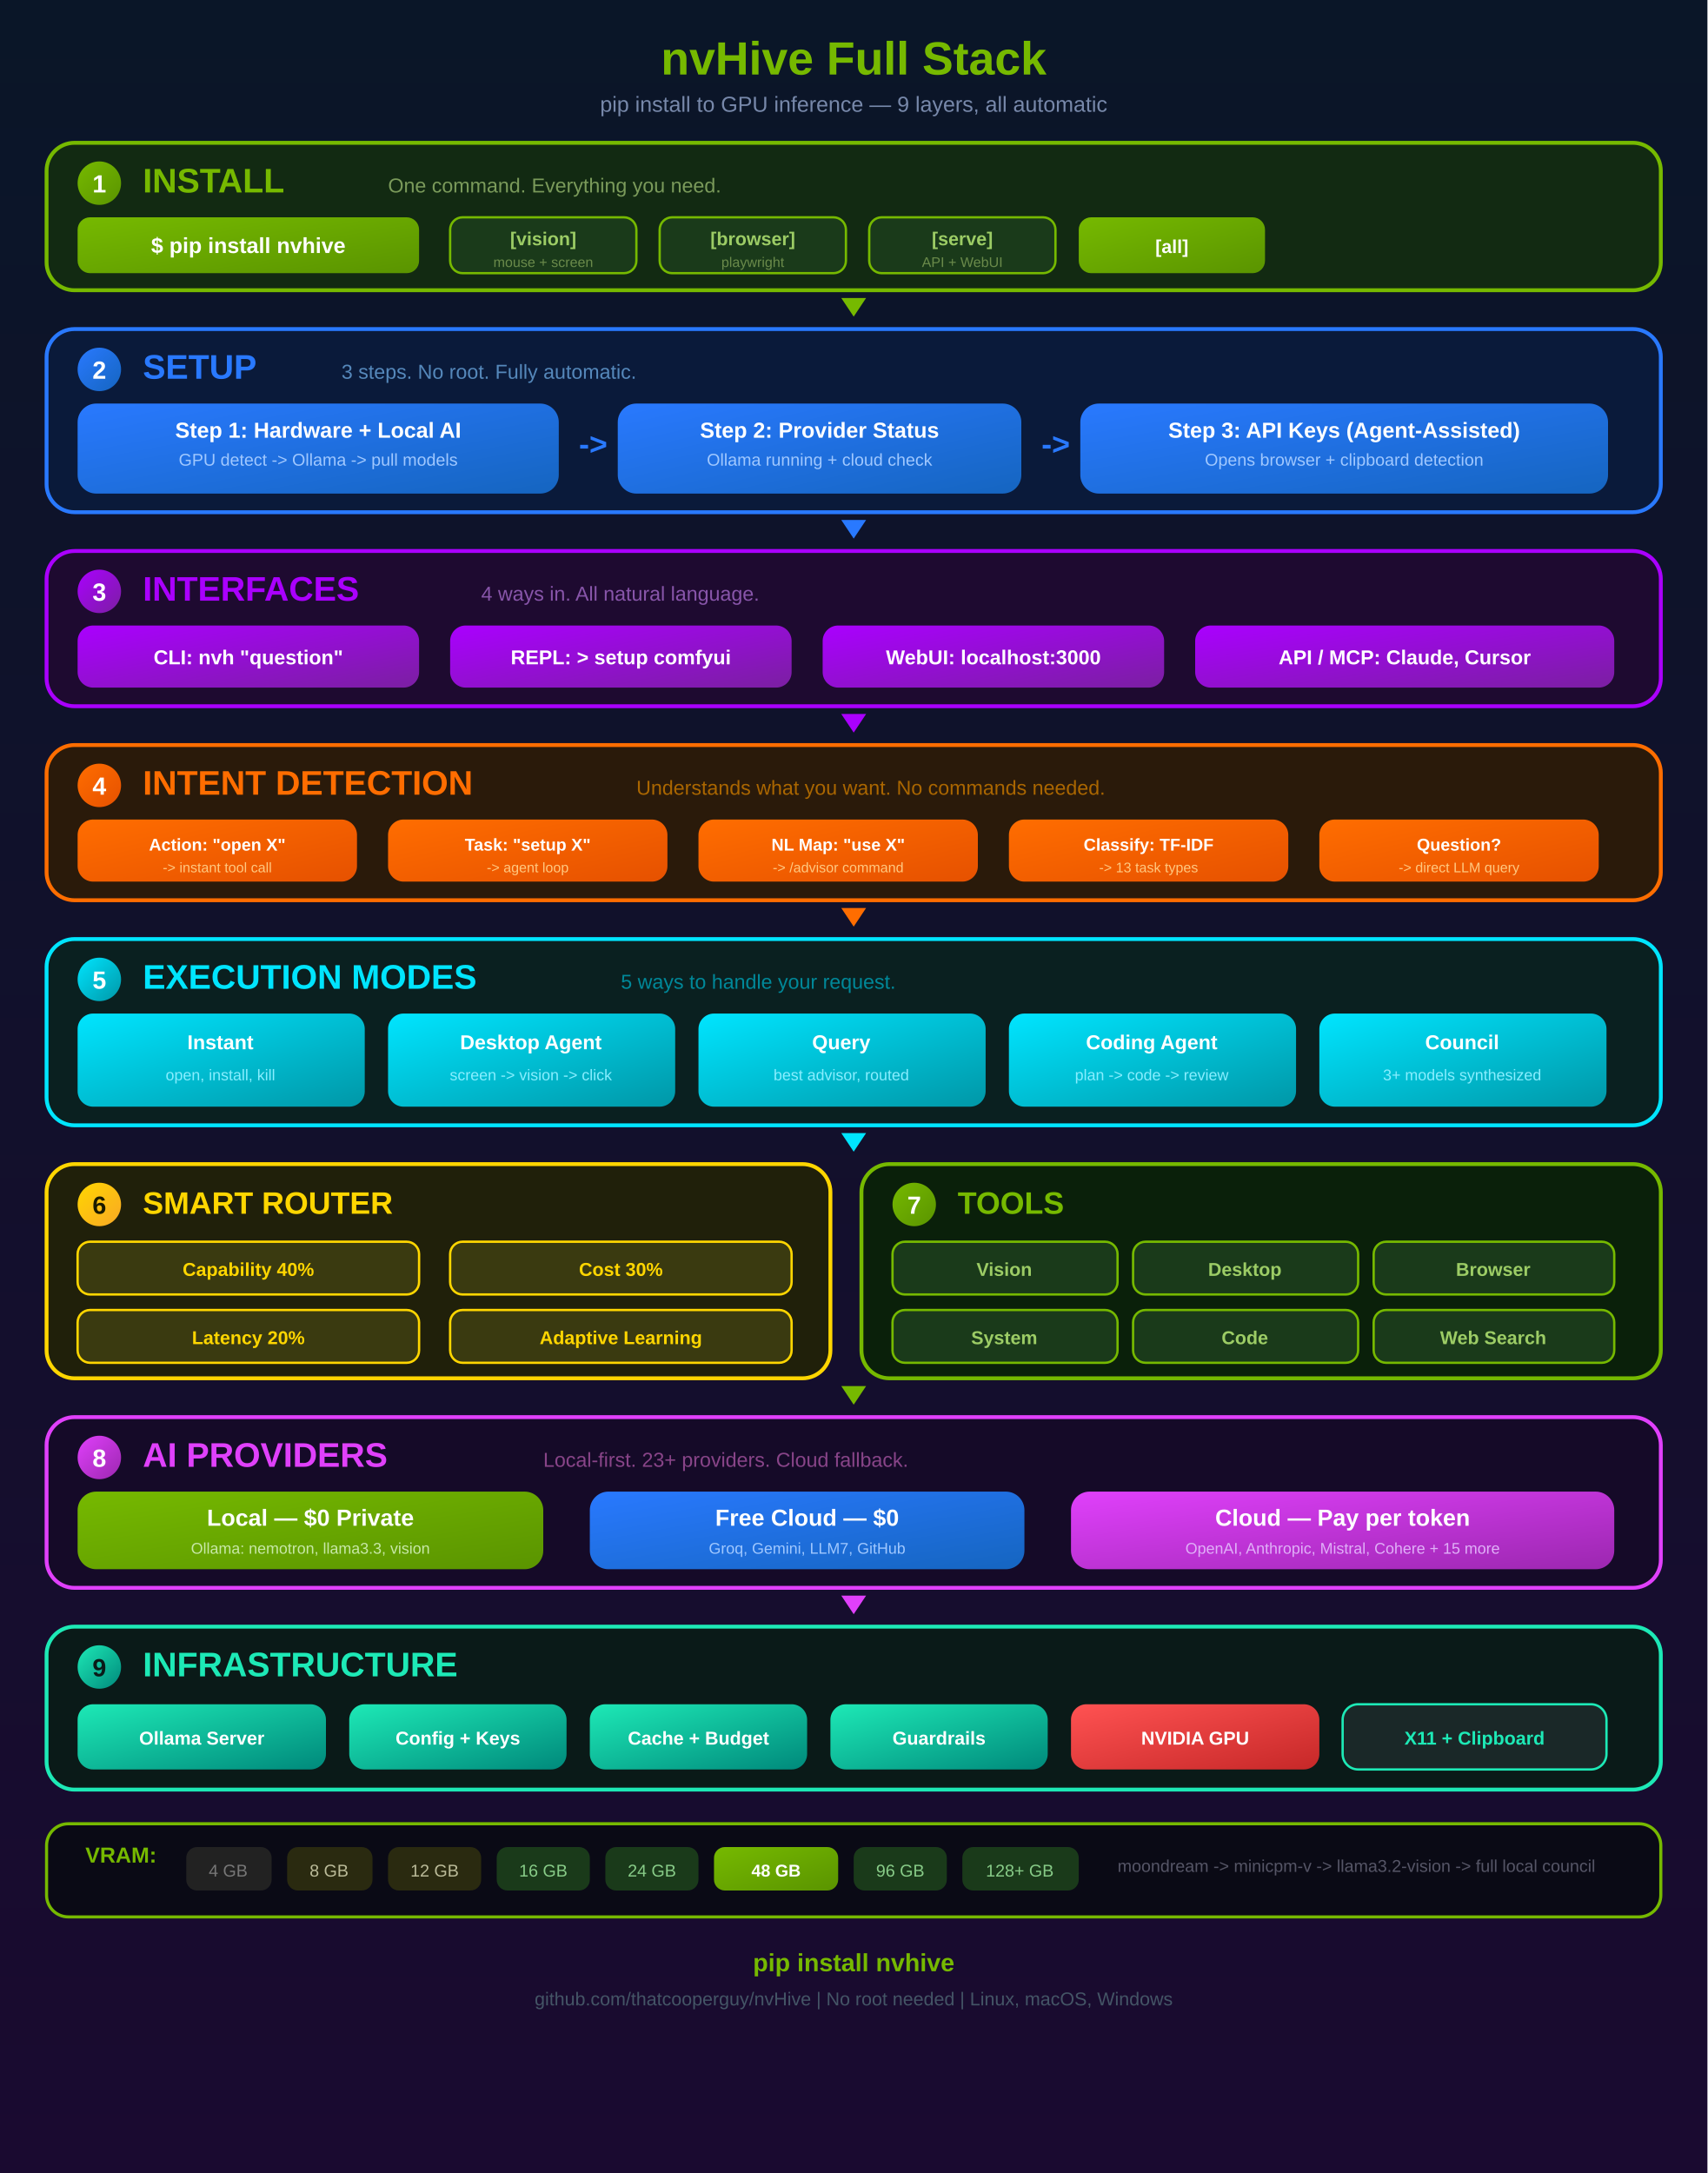
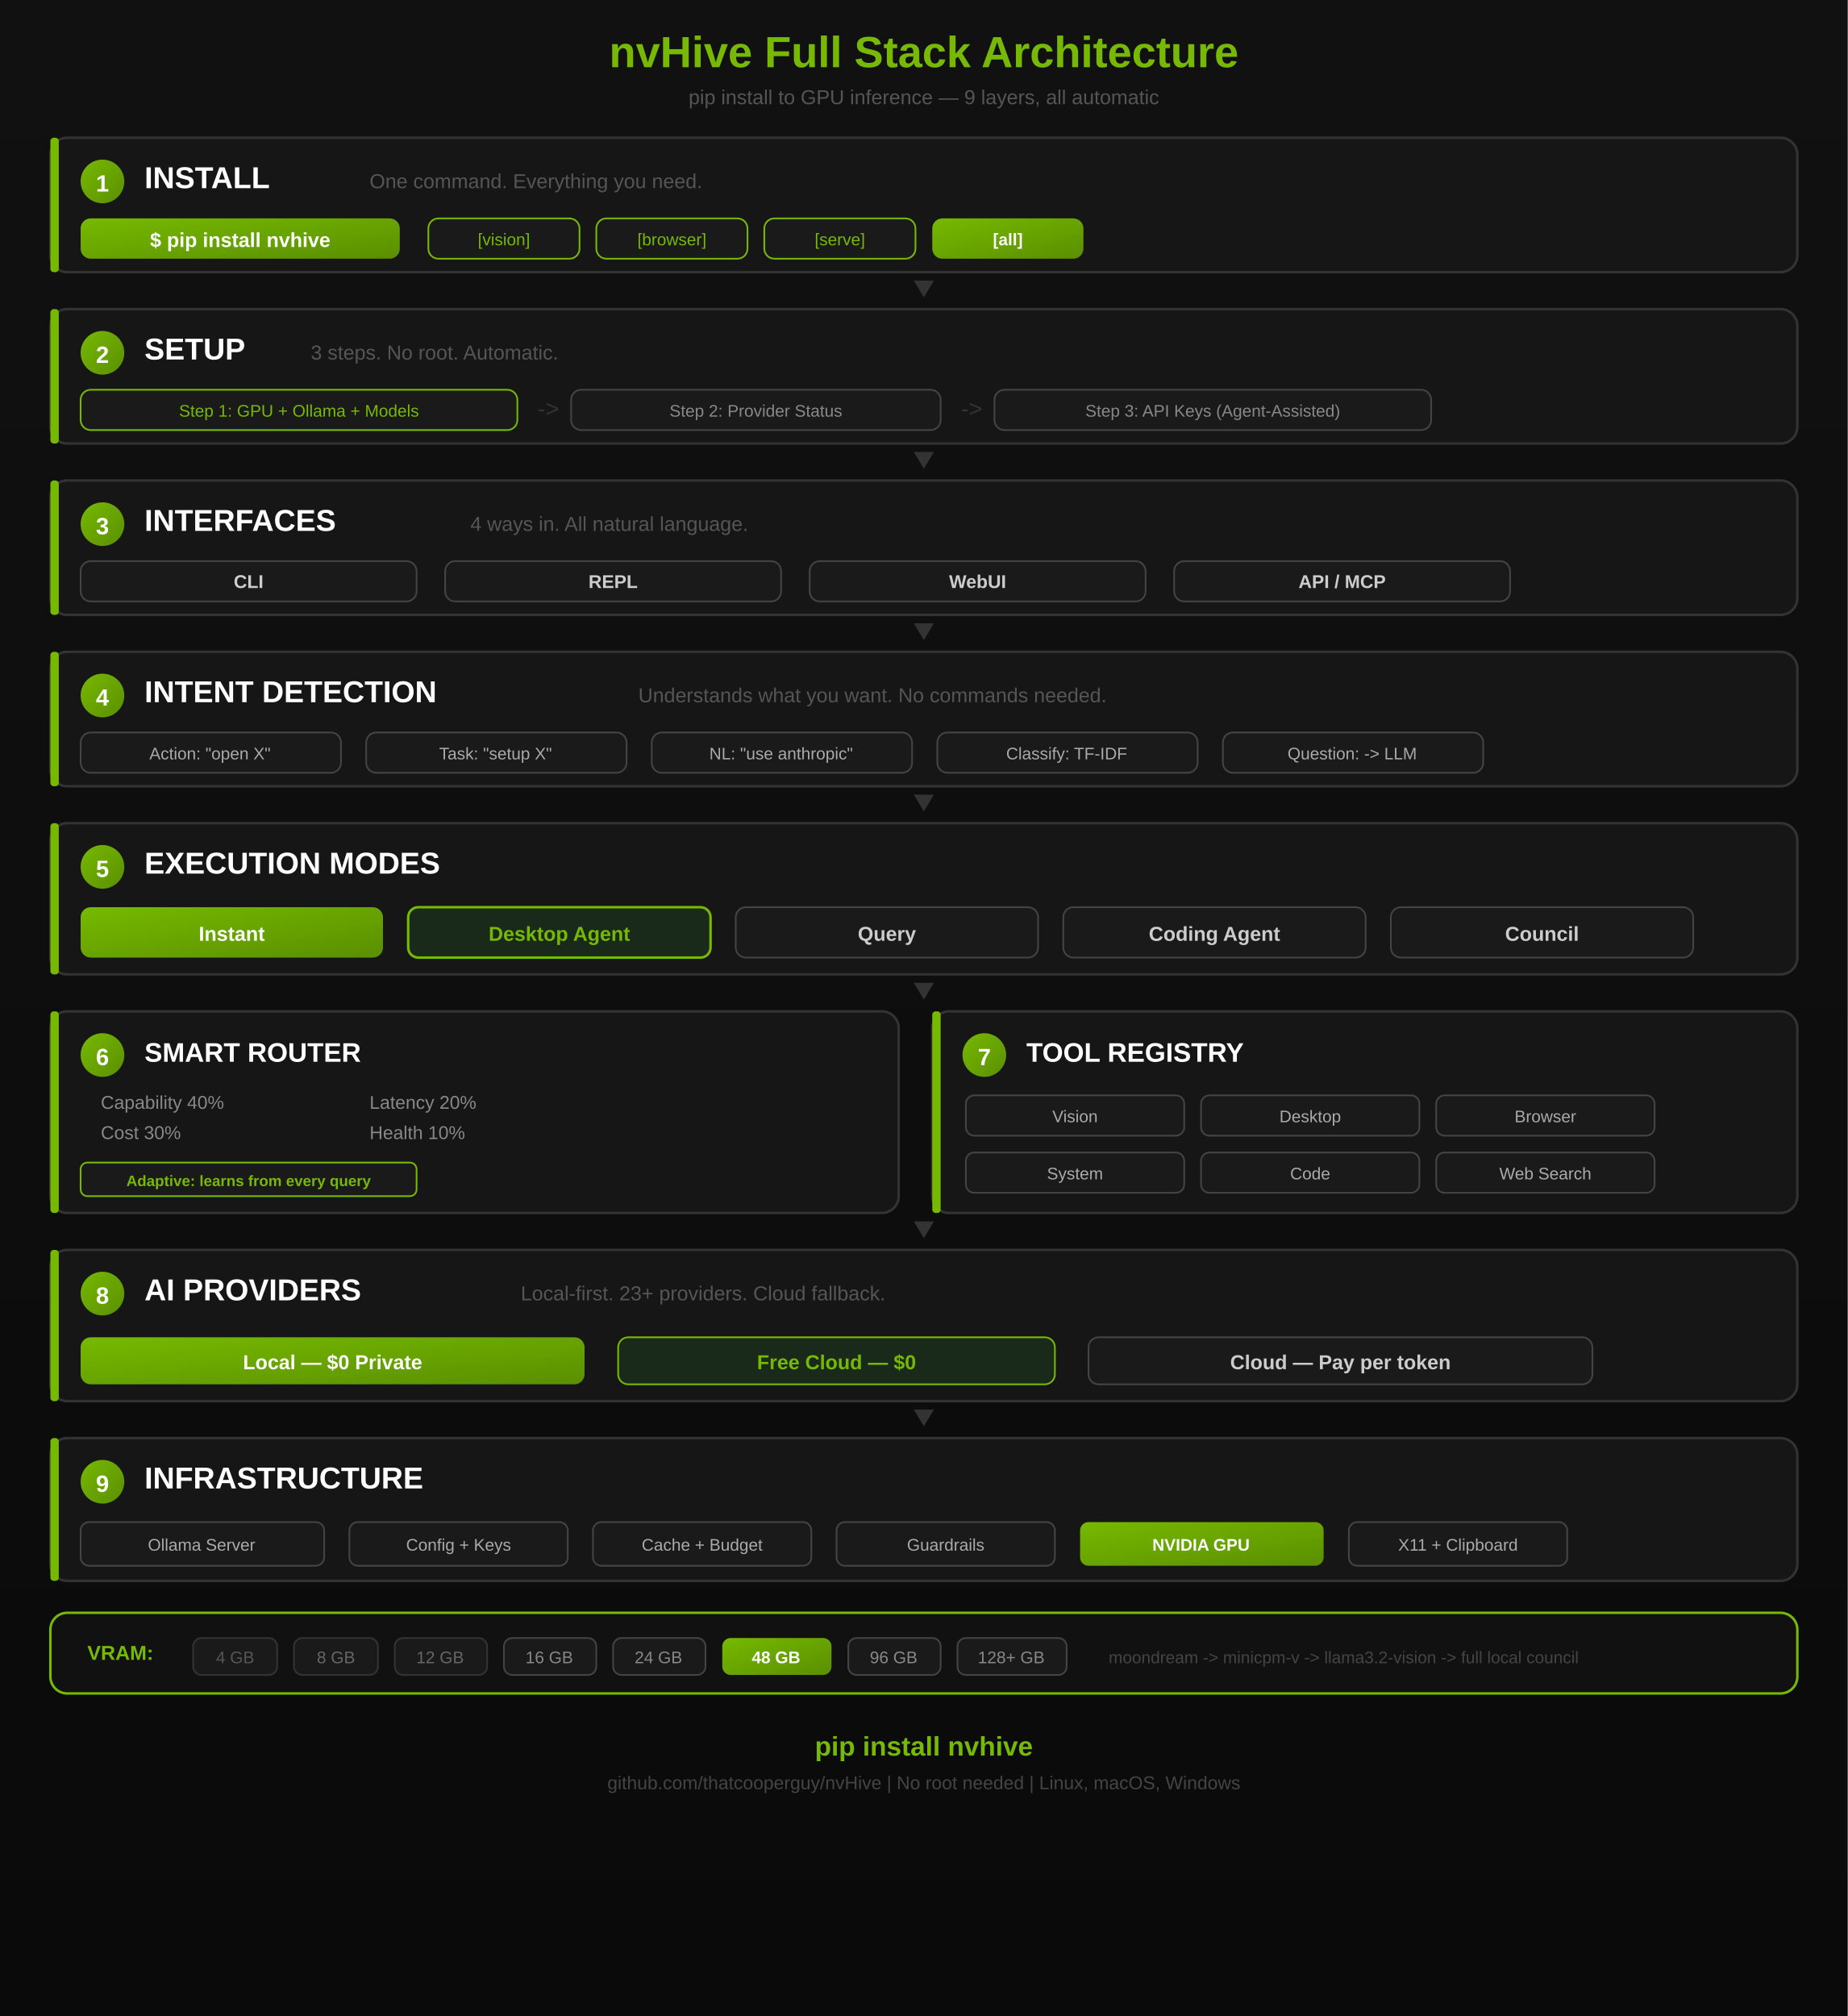
- <svg xmlns="http://www.w3.org/2000/svg" viewBox="0 0 1100 1400" font-family="'Segoe UI','Helvetica Neue',Arial,sans-serif">
+ <svg xmlns="http://www.w3.org/2000/svg" viewBox="0 0 1100 1200" font-family="'Segoe UI','Helvetica Neue',Arial,sans-serif">
  <defs>
    <linearGradient id="bg" x1="0%" y1="0%" x2="0%" y2="100%">
-       <stop offset="0%" style="stop-color:#0a1628" />
-       <stop offset="100%" style="stop-color:#1a0a30" />
+       <stop offset="0%" style="stop-color:#111111" />
+       <stop offset="100%" style="stop-color:#0a0a0a" />
    </linearGradient>
-     <linearGradient id="g1" x1="0%" y1="0%" x2="100%" y2="100%">
+     <linearGradient id="nv" x1="0%" y1="0%" x2="100%" y2="100%">
      <stop offset="0%" style="stop-color:#76B900" />
-       <stop offset="100%" style="stop-color:#5a9400" />
-     </linearGradient>
-     <linearGradient id="g2" x1="0%" y1="0%" x2="100%" y2="100%">
-       <stop offset="0%" style="stop-color:#2979FF" />
-       <stop offset="100%" style="stop-color:#1565C0" />
-     </linearGradient>
-     <linearGradient id="g3" x1="0%" y1="0%" x2="100%" y2="100%">
-       <stop offset="0%" style="stop-color:#AA00FF" />
-       <stop offset="100%" style="stop-color:#7B1FA2" />
-     </linearGradient>
-     <linearGradient id="g4" x1="0%" y1="0%" x2="100%" y2="100%">
-       <stop offset="0%" style="stop-color:#FF6D00" />
-       <stop offset="100%" style="stop-color:#E65100" />
-     </linearGradient>
-     <linearGradient id="g5" x1="0%" y1="0%" x2="100%" y2="100%">
-       <stop offset="0%" style="stop-color:#00E5FF" />
-       <stop offset="100%" style="stop-color:#0097A7" />
-     </linearGradient>
-     <linearGradient id="g6" x1="0%" y1="0%" x2="100%" y2="100%">
-       <stop offset="0%" style="stop-color:#FFD600" />
-       <stop offset="100%" style="stop-color:#F9A825" />
-     </linearGradient>
-     <linearGradient id="g7" x1="0%" y1="0%" x2="100%" y2="100%">
-       <stop offset="0%" style="stop-color:#E040FB" />
-       <stop offset="100%" style="stop-color:#9C27B0" />
-     </linearGradient>
-     <linearGradient id="g8" x1="0%" y1="0%" x2="100%" y2="100%">
-       <stop offset="0%" style="stop-color:#1DE9B6" />
-       <stop offset="100%" style="stop-color:#00897B" />
-     </linearGradient>
-     <linearGradient id="g9" x1="0%" y1="0%" x2="100%" y2="100%">
-       <stop offset="0%" style="stop-color:#FF5252" />
-       <stop offset="100%" style="stop-color:#C62828" />
+       <stop offset="100%" style="stop-color:#5a8f00" />
    </linearGradient>
  </defs>
-   <rect width="1100" height="1400" fill="url(#bg)" />
-   <text x="550" y="48" text-anchor="middle" fill="#76B900" font-size="30" font-weight="bold">nvHive Full Stack</text>
-   <text x="550" y="72" text-anchor="middle" fill="#7788aa" font-size="14">pip install to GPU inference — 9 layers, all automatic</text>
-   <rect x="30" y="92" width="1040" height="95" rx="18" fill="#122a12" stroke="#76B900" stroke-width="2.5" />
-   <rect x="50" y="104" width="28" height="28" rx="14" fill="url(#g1)" />
-   <text x="64" y="124" text-anchor="middle" fill="white" font-size="16" font-weight="bold">1</text>
-   <text x="92" y="124" fill="#76B900" font-size="22" font-weight="bold">INSTALL</text>
-   <text x="250" y="124" fill="#7a9a5a" font-size="13">One command. Everything you need.</text>
-   <rect x="50" y="140" width="220" height="36" rx="8" fill="url(#g1)" />
-   <text x="160" y="163" text-anchor="middle" fill="white" font-size="14" font-weight="bold">$ pip install nvhive</text>
-   <rect x="290" y="140" width="120" height="36" rx="8" fill="#1a3a1a" stroke="#76B900" stroke-width="1.5" />
-   <text x="350" y="158" text-anchor="middle" fill="#9ccc65" font-size="12" font-weight="bold">[vision]</text>
-   <text x="350" y="172" text-anchor="middle" fill="#6a8a4a" font-size="9">mouse + screen</text>
-   <rect x="425" y="140" width="120" height="36" rx="8" fill="#1a3a1a" stroke="#76B900" stroke-width="1.5" />
-   <text x="485" y="158" text-anchor="middle" fill="#9ccc65" font-size="12" font-weight="bold">[browser]</text>
-   <text x="485" y="172" text-anchor="middle" fill="#6a8a4a" font-size="9">playwright</text>
-   <rect x="560" y="140" width="120" height="36" rx="8" fill="#1a3a1a" stroke="#76B900" stroke-width="1.5" />
-   <text x="620" y="158" text-anchor="middle" fill="#9ccc65" font-size="12" font-weight="bold">[serve]</text>
-   <text x="620" y="172" text-anchor="middle" fill="#6a8a4a" font-size="9">API + WebUI</text>
-   <rect x="695" y="140" width="120" height="36" rx="8" fill="url(#g1)" />
-   <text x="755" y="163" text-anchor="middle" fill="white" font-size="12" font-weight="bold">[all]</text>
-   <polygon points="550,192 542,192 550,204 558,192" fill="#76B900" />
-   <rect x="30" y="212" width="1040" height="118" rx="18" fill="#0a1a3a" stroke="#2979FF" stroke-width="2.5" />
-   <rect x="50" y="224" width="28" height="28" rx="14" fill="url(#g2)" />
-   <text x="64" y="244" text-anchor="middle" fill="white" font-size="16" font-weight="bold">2</text>
-   <text x="92" y="244" fill="#2979FF" font-size="22" font-weight="bold">SETUP</text>
-   <text x="220" y="244" fill="#5588bb" font-size="13">3 steps. No root. Fully automatic.</text>
-   <rect x="50" y="260" width="310" height="58" rx="12" fill="url(#g2)" />
-   <text x="205" y="282" text-anchor="middle" fill="white" font-size="14" font-weight="bold">Step 1: Hardware + Local AI</text>
-   <text x="205" y="300" text-anchor="middle" fill="#a0c8ff" font-size="11">GPU detect -&gt; Ollama -&gt; pull models</text>
-   <text x="373" y="293" fill="#2979FF" font-size="20" font-weight="bold">-&gt;</text>
-   <rect x="398" y="260" width="260" height="58" rx="12" fill="url(#g2)" />
-   <text x="528" y="282" text-anchor="middle" fill="white" font-size="14" font-weight="bold">Step 2: Provider Status</text>
-   <text x="528" y="300" text-anchor="middle" fill="#a0c8ff" font-size="11">Ollama running + cloud check</text>
-   <text x="671" y="293" fill="#2979FF" font-size="20" font-weight="bold">-&gt;</text>
-   <rect x="696" y="260" width="340" height="58" rx="12" fill="url(#g2)" />
-   <text x="866" y="282" text-anchor="middle" fill="white" font-size="14" font-weight="bold">Step 3: API Keys (Agent-Assisted)</text>
-   <text x="866" y="300" text-anchor="middle" fill="#a0c8ff" font-size="11">Opens browser + clipboard detection</text>
-   <polygon points="550,335 542,335 550,347 558,335" fill="#2979FF" />
-   <rect x="30" y="355" width="1040" height="100" rx="18" fill="#1e0a30" stroke="#AA00FF" stroke-width="2.5" />
-   <rect x="50" y="367" width="28" height="28" rx="14" fill="url(#g3)" />
-   <text x="64" y="387" text-anchor="middle" fill="white" font-size="16" font-weight="bold">3</text>
-   <text x="92" y="387" fill="#AA00FF" font-size="22" font-weight="bold">INTERFACES</text>
-   <text x="310" y="387" fill="#8855aa" font-size="13">4 ways in. All natural language.</text>
-   <rect x="50" y="403" width="220" height="40" rx="10" fill="url(#g3)" />
-   <text x="160" y="428" text-anchor="middle" fill="white" font-size="13" font-weight="bold">CLI:  nvh "question"</text>
-   <rect x="290" y="403" width="220" height="40" rx="10" fill="url(#g3)" />
-   <text x="400" y="428" text-anchor="middle" fill="white" font-size="13" font-weight="bold">REPL:  &gt; setup comfyui</text>
-   <rect x="530" y="403" width="220" height="40" rx="10" fill="url(#g3)" />
-   <text x="640" y="428" text-anchor="middle" fill="white" font-size="13" font-weight="bold">WebUI:  localhost:3000</text>
-   <rect x="770" y="403" width="270" height="40" rx="10" fill="url(#g3)" />
-   <text x="905" y="428" text-anchor="middle" fill="white" font-size="13" font-weight="bold">API / MCP:  Claude, Cursor</text>
-   <polygon points="550,460 542,460 550,472 558,460" fill="#AA00FF" />
-   <rect x="30" y="480" width="1040" height="100" rx="18" fill="#2a1a0a" stroke="#FF6D00" stroke-width="2.5" />
-   <rect x="50" y="492" width="28" height="28" rx="14" fill="url(#g4)" />
-   <text x="64" y="512" text-anchor="middle" fill="white" font-size="16" font-weight="bold">4</text>
-   <text x="92" y="512" fill="#FF6D00" font-size="22" font-weight="bold">INTENT DETECTION</text>
-   <text x="410" y="512" fill="#aa6600" font-size="13">Understands what you want. No commands needed.</text>
-   <rect x="50" y="528" width="180" height="40" rx="10" fill="url(#g4)" />
-   <text x="140" y="548" text-anchor="middle" fill="white" font-size="11" font-weight="bold">Action: "open X"</text>
-   <text x="140" y="562" text-anchor="middle" fill="#ffc880" font-size="9">-&gt; instant tool call</text>
-   <rect x="250" y="528" width="180" height="40" rx="10" fill="url(#g4)" />
-   <text x="340" y="548" text-anchor="middle" fill="white" font-size="11" font-weight="bold">Task: "setup X"</text>
-   <text x="340" y="562" text-anchor="middle" fill="#ffc880" font-size="9">-&gt; agent loop</text>
-   <rect x="450" y="528" width="180" height="40" rx="10" fill="url(#g4)" />
-   <text x="540" y="548" text-anchor="middle" fill="white" font-size="11" font-weight="bold">NL Map: "use X"</text>
-   <text x="540" y="562" text-anchor="middle" fill="#ffc880" font-size="9">-&gt; /advisor command</text>
-   <rect x="650" y="528" width="180" height="40" rx="10" fill="url(#g4)" />
-   <text x="740" y="548" text-anchor="middle" fill="white" font-size="11" font-weight="bold">Classify: TF-IDF</text>
-   <text x="740" y="562" text-anchor="middle" fill="#ffc880" font-size="9">-&gt; 13 task types</text>
-   <rect x="850" y="528" width="180" height="40" rx="10" fill="url(#g4)" />
-   <text x="940" y="548" text-anchor="middle" fill="white" font-size="11" font-weight="bold">Question?</text>
-   <text x="940" y="562" text-anchor="middle" fill="#ffc880" font-size="9">-&gt; direct LLM query</text>
-   <polygon points="550,585 542,585 550,597 558,585" fill="#FF6D00" />
-   <rect x="30" y="605" width="1040" height="120" rx="18" fill="#0a2020" stroke="#00E5FF" stroke-width="2.5" />
-   <rect x="50" y="617" width="28" height="28" rx="14" fill="url(#g5)" />
-   <text x="64" y="637" text-anchor="middle" fill="white" font-size="16" font-weight="bold">5</text>
-   <text x="92" y="637" fill="#00E5FF" font-size="22" font-weight="bold">EXECUTION MODES</text>
-   <text x="400" y="637" fill="#008899" font-size="13">5 ways to handle your request.</text>
-   <rect x="50" y="653" width="185" height="60" rx="10" fill="url(#g5)" />
-   <text x="142" y="676" text-anchor="middle" fill="white" font-size="13" font-weight="bold">Instant</text>
-   <text x="142" y="696" text-anchor="middle" fill="#88eeff" font-size="10">open, install, kill</text>
-   <rect x="250" y="653" width="185" height="60" rx="10" fill="url(#g5)" />
-   <text x="342" y="676" text-anchor="middle" fill="white" font-size="13" font-weight="bold">Desktop Agent</text>
-   <text x="342" y="696" text-anchor="middle" fill="#88eeff" font-size="10">screen -&gt; vision -&gt; click</text>
-   <rect x="450" y="653" width="185" height="60" rx="10" fill="url(#g5)" />
-   <text x="542" y="676" text-anchor="middle" fill="white" font-size="13" font-weight="bold">Query</text>
-   <text x="542" y="696" text-anchor="middle" fill="#88eeff" font-size="10">best advisor, routed</text>
-   <rect x="650" y="653" width="185" height="60" rx="10" fill="url(#g5)" />
-   <text x="742" y="676" text-anchor="middle" fill="white" font-size="13" font-weight="bold">Coding Agent</text>
-   <text x="742" y="696" text-anchor="middle" fill="#88eeff" font-size="10">plan -&gt; code -&gt; review</text>
-   <rect x="850" y="653" width="185" height="60" rx="10" fill="url(#g5)" />
-   <text x="942" y="676" text-anchor="middle" fill="white" font-size="13" font-weight="bold">Council</text>
-   <text x="942" y="696" text-anchor="middle" fill="#88eeff" font-size="10">3+ models synthesized</text>
-   <polygon points="550,730 542,730 550,742 558,730" fill="#00E5FF" />
-   <rect x="30" y="750" width="505" height="138" rx="18" fill="#20200a" stroke="#FFD600" stroke-width="2.5" />
-   <rect x="50" y="762" width="28" height="28" rx="14" fill="url(#g6)" />
-   <text x="64" y="782" text-anchor="middle" fill="#1a1a00" font-size="16" font-weight="bold">6</text>
-   <text x="92" y="782" fill="#FFD600" font-size="20" font-weight="bold">SMART ROUTER</text>
-   <rect x="50" y="800" width="220" height="34" rx="8" fill="#3a3a10" stroke="#FFD600" stroke-width="1.5" />
-   <text x="160" y="822" text-anchor="middle" fill="#FFD600" font-size="12" font-weight="bold">Capability 40%</text>
-   <rect x="290" y="800" width="220" height="34" rx="8" fill="#3a3a10" stroke="#FFD600" stroke-width="1.5" />
-   <text x="400" y="822" text-anchor="middle" fill="#FFD600" font-size="12" font-weight="bold">Cost 30%</text>
-   <rect x="50" y="844" width="220" height="34" rx="8" fill="#3a3a10" stroke="#FFD600" stroke-width="1.5" />
-   <text x="160" y="866" text-anchor="middle" fill="#FFD600" font-size="12" font-weight="bold">Latency 20%</text>
-   <rect x="290" y="844" width="220" height="34" rx="8" fill="#3a3a10" stroke="#FFD600" stroke-width="1.5" />
-   <text x="400" y="866" text-anchor="middle" fill="#FFD600" font-size="12" font-weight="bold">Adaptive Learning</text>
-   <rect x="555" y="750" width="515" height="138" rx="18" fill="#0a200a" stroke="#76B900" stroke-width="2.5" />
-   <rect x="575" y="762" width="28" height="28" rx="14" fill="url(#g1)" />
-   <text x="589" y="782" text-anchor="middle" fill="white" font-size="16" font-weight="bold">7</text>
-   <text x="617" y="782" fill="#76B900" font-size="20" font-weight="bold">TOOLS</text>
-   <rect x="575" y="800" width="145" height="34" rx="8" fill="#1a3a1a" stroke="#76B900" stroke-width="1.5" />
-   <text x="647" y="822" text-anchor="middle" fill="#9ccc65" font-size="12" font-weight="bold">Vision</text>
-   <rect x="730" y="800" width="145" height="34" rx="8" fill="#1a3a1a" stroke="#76B900" stroke-width="1.5" />
-   <text x="802" y="822" text-anchor="middle" fill="#9ccc65" font-size="12" font-weight="bold">Desktop</text>
-   <rect x="885" y="800" width="155" height="34" rx="8" fill="#1a3a1a" stroke="#76B900" stroke-width="1.5" />
-   <text x="962" y="822" text-anchor="middle" fill="#9ccc65" font-size="12" font-weight="bold">Browser</text>
-   <rect x="575" y="844" width="145" height="34" rx="8" fill="#1a3a1a" stroke="#76B900" stroke-width="1.5" />
-   <text x="647" y="866" text-anchor="middle" fill="#9ccc65" font-size="12" font-weight="bold">System</text>
-   <rect x="730" y="844" width="145" height="34" rx="8" fill="#1a3a1a" stroke="#76B900" stroke-width="1.5" />
-   <text x="802" y="866" text-anchor="middle" fill="#9ccc65" font-size="12" font-weight="bold">Code</text>
-   <rect x="885" y="844" width="155" height="34" rx="8" fill="#1a3a1a" stroke="#76B900" stroke-width="1.5" />
-   <text x="962" y="866" text-anchor="middle" fill="#9ccc65" font-size="12" font-weight="bold">Web Search</text>
-   <polygon points="550,893 542,893 550,905 558,893" fill="#76B900" />
-   <rect x="30" y="913" width="1040" height="110" rx="18" fill="#150a28" stroke="#E040FB" stroke-width="2.5" />
-   <rect x="50" y="925" width="28" height="28" rx="14" fill="url(#g7)" />
-   <text x="64" y="945" text-anchor="middle" fill="white" font-size="16" font-weight="bold">8</text>
-   <text x="92" y="945" fill="#E040FB" font-size="22" font-weight="bold">AI PROVIDERS</text>
-   <text x="350" y="945" fill="#884488" font-size="13">Local-first. 23+ providers. Cloud fallback.</text>
-   <rect x="50" y="961" width="300" height="50" rx="12" fill="url(#g1)" />
-   <text x="200" y="983" text-anchor="middle" fill="white" font-size="15" font-weight="bold">Local — $0 Private</text>
-   <text x="200" y="1001" text-anchor="middle" fill="#c8e8a8" font-size="10">Ollama: nemotron, llama3.3, vision</text>
-   <rect x="380" y="961" width="280" height="50" rx="12" fill="url(#g2)" />
-   <text x="520" y="983" text-anchor="middle" fill="white" font-size="15" font-weight="bold">Free Cloud — $0</text>
-   <text x="520" y="1001" text-anchor="middle" fill="#a0c8ff" font-size="10">Groq, Gemini, LLM7, GitHub</text>
-   <rect x="690" y="961" width="350" height="50" rx="12" fill="url(#g7)" />
-   <text x="865" y="983" text-anchor="middle" fill="white" font-size="15" font-weight="bold">Cloud — Pay per token</text>
-   <text x="865" y="1001" text-anchor="middle" fill="#e0b0f8" font-size="10">OpenAI, Anthropic, Mistral, Cohere + 15 more</text>
-   <polygon points="550,1028 542,1028 550,1040 558,1028" fill="#E040FB" />
-   <rect x="30" y="1048" width="1040" height="105" rx="18" fill="#0a1a18" stroke="#1DE9B6" stroke-width="2.5" />
-   <rect x="50" y="1060" width="28" height="28" rx="14" fill="url(#g8)" />
-   <text x="64" y="1080" text-anchor="middle" fill="#0a1a18" font-size="16" font-weight="bold">9</text>
-   <text x="92" y="1080" fill="#1DE9B6" font-size="22" font-weight="bold">INFRASTRUCTURE</text>
-   <rect x="50" y="1098" width="160" height="42" rx="10" fill="url(#g8)" />
-   <text x="130" y="1124" text-anchor="middle" fill="white" font-size="12" font-weight="bold">Ollama Server</text>
-   <rect x="225" y="1098" width="140" height="42" rx="10" fill="url(#g8)" />
-   <text x="295" y="1124" text-anchor="middle" fill="white" font-size="12" font-weight="bold">Config + Keys</text>
-   <rect x="380" y="1098" width="140" height="42" rx="10" fill="url(#g8)" />
-   <text x="450" y="1124" text-anchor="middle" fill="white" font-size="12" font-weight="bold">Cache + Budget</text>
-   <rect x="535" y="1098" width="140" height="42" rx="10" fill="url(#g8)" />
-   <text x="605" y="1124" text-anchor="middle" fill="white" font-size="12" font-weight="bold">Guardrails</text>
-   <rect x="690" y="1098" width="160" height="42" rx="10" fill="url(#g9)" />
-   <text x="770" y="1124" text-anchor="middle" fill="white" font-size="12" font-weight="bold">NVIDIA GPU</text>
-   <rect x="865" y="1098" width="170" height="42" rx="10" fill="#1a2828" stroke="#1DE9B6" stroke-width="1.5" />
-   <text x="950" y="1124" text-anchor="middle" fill="#1DE9B6" font-size="12" font-weight="bold">X11 + Clipboard</text>
-   <rect x="30" y="1175" width="1040" height="60" rx="14" fill="#0a0a15" stroke="#76B900" stroke-width="2" />
-   <text x="55" y="1200" fill="#76B900" font-size="14" font-weight="bold">VRAM:</text>
-   <rect x="120" y="1190" width="55" height="28" rx="7" fill="#222" />
-   <text x="147" y="1209" text-anchor="middle" fill="#777" font-size="11">4 GB</text>
-   <rect x="185" y="1190" width="55" height="28" rx="7" fill="#2a2a10" />
-   <text x="212" y="1209" text-anchor="middle" fill="#bb9" font-size="11">8 GB</text>
-   <rect x="250" y="1190" width="60" height="28" rx="7" fill="#2a2a10" />
-   <text x="280" y="1209" text-anchor="middle" fill="#bb9" font-size="11">12 GB</text>
-   <rect x="320" y="1190" width="60" height="28" rx="7" fill="#1a3a1a" />
-   <text x="350" y="1209" text-anchor="middle" fill="#8c8" font-size="11">16 GB</text>
-   <rect x="390" y="1190" width="60" height="28" rx="7" fill="#1a3a1a" />
-   <text x="420" y="1209" text-anchor="middle" fill="#8c8" font-size="11">24 GB</text>
-   <rect x="460" y="1190" width="80" height="28" rx="7" fill="url(#g1)" />
-   <text x="500" y="1209" text-anchor="middle" fill="white" font-size="11" font-weight="bold">48 GB</text>
-   <rect x="550" y="1190" width="60" height="28" rx="7" fill="#1a3a1a" />
-   <text x="580" y="1209" text-anchor="middle" fill="#8c8" font-size="11">96 GB</text>
-   <rect x="620" y="1190" width="75" height="28" rx="7" fill="#1a3a1a" />
-   <text x="657" y="1209" text-anchor="middle" fill="#8c8" font-size="11">128+ GB</text>
-   <text x="720" y="1206" fill="#556" font-size="11">moondream -&gt; minicpm-v -&gt; llama3.2-vision -&gt; full local council</text>
-   <text x="550" y="1270" text-anchor="middle" fill="#76B900" font-size="16" font-weight="bold">pip install nvhive</text>
-   <text x="550" y="1292" text-anchor="middle" fill="#445566" font-size="12">github.com/thatcooperguy/nvHive | No root needed | Linux, macOS, Windows</text>
+   <rect width="1100" height="1200" fill="url(#bg)" />
+   <text x="550" y="40" text-anchor="middle" fill="#76B900" font-size="26" font-weight="bold">nvHive Full Stack Architecture</text>
+   <text x="550" y="62" text-anchor="middle" fill="#555" font-size="12">pip install to GPU inference — 9 layers, all automatic</text>
+   <rect x="30" y="82" width="1040" height="80" rx="10" fill="#161616" stroke="#333" stroke-width="1.5" />
+   <rect x="30" y="82" width="5" height="80" rx="2" fill="#76B900" />
+   <rect x="48" y="95" width="26" height="26" rx="13" fill="url(#nv)" />
+   <text x="61" y="114" text-anchor="middle" fill="white" font-size="14" font-weight="bold">1</text>
+   <text x="86" y="112" fill="white" font-size="18" font-weight="bold">INSTALL</text>
+   <text x="220" y="112" fill="#555" font-size="12">One command. Everything you need.</text>
+   <rect x="48" y="130" width="190" height="24" rx="6" fill="url(#nv)" />
+   <text x="143" y="147" text-anchor="middle" fill="white" font-size="12" font-weight="bold">$ pip install nvhive</text>
+   <rect x="255" y="130" width="90" height="24" rx="6" fill="#1a1a1a" stroke="#76B900" stroke-width="1" />
+   <text x="300" y="146" text-anchor="middle" fill="#76B900" font-size="10">[vision]</text>
+   <rect x="355" y="130" width="90" height="24" rx="6" fill="#1a1a1a" stroke="#76B900" stroke-width="1" />
+   <text x="400" y="146" text-anchor="middle" fill="#76B900" font-size="10">[browser]</text>
+   <rect x="455" y="130" width="90" height="24" rx="6" fill="#1a1a1a" stroke="#76B900" stroke-width="1" />
+   <text x="500" y="146" text-anchor="middle" fill="#76B900" font-size="10">[serve]</text>
+   <rect x="555" y="130" width="90" height="24" rx="6" fill="url(#nv)" />
+   <text x="600" y="146" text-anchor="middle" fill="white" font-size="10" font-weight="bold">[all]</text>
+   <polygon points="550,167 544,167 550,177 556,167" fill="#333" />
+   <rect x="30" y="184" width="1040" height="80" rx="10" fill="#161616" stroke="#333" stroke-width="1.5" />
+   <rect x="30" y="184" width="5" height="80" rx="2" fill="#76B900" />
+   <rect x="48" y="197" width="26" height="26" rx="13" fill="url(#nv)" />
+   <text x="61" y="216" text-anchor="middle" fill="white" font-size="14" font-weight="bold">2</text>
+   <text x="86" y="214" fill="white" font-size="18" font-weight="bold">SETUP</text>
+   <text x="185" y="214" fill="#555" font-size="12">3 steps. No root. Automatic.</text>
+   <rect x="48" y="232" width="260" height="24" rx="6" fill="#1a1a1a" stroke="#76B900" stroke-width="1" />
+   <text x="178" y="248" text-anchor="middle" fill="#76B900" font-size="10">Step 1: GPU + Ollama + Models</text>
+   <text x="320" y="248" fill="#333" font-size="14">-&gt;</text>
+   <rect x="340" y="232" width="220" height="24" rx="6" fill="#1a1a1a" stroke="#444" stroke-width="1" />
+   <text x="450" y="248" text-anchor="middle" fill="#888" font-size="10">Step 2: Provider Status</text>
+   <text x="572" y="248" fill="#333" font-size="14">-&gt;</text>
+   <rect x="592" y="232" width="260" height="24" rx="6" fill="#1a1a1a" stroke="#444" stroke-width="1" />
+   <text x="722" y="248" text-anchor="middle" fill="#888" font-size="10">Step 3: API Keys (Agent-Assisted)</text>
+   <polygon points="550,269 544,269 550,279 556,269" fill="#333" />
+   <rect x="30" y="286" width="1040" height="80" rx="10" fill="#161616" stroke="#333" stroke-width="1.5" />
+   <rect x="30" y="286" width="5" height="80" rx="2" fill="#76B900" />
+   <rect x="48" y="299" width="26" height="26" rx="13" fill="url(#nv)" />
+   <text x="61" y="318" text-anchor="middle" fill="white" font-size="14" font-weight="bold">3</text>
+   <text x="86" y="316" fill="white" font-size="18" font-weight="bold">INTERFACES</text>
+   <text x="280" y="316" fill="#555" font-size="12">4 ways in. All natural language.</text>
+   <rect x="48" y="334" width="200" height="24" rx="6" fill="#1a1a1a" stroke="#444" stroke-width="1" />
+   <text x="148" y="350" text-anchor="middle" fill="#ccc" font-size="11" font-weight="bold">CLI</text>
+   <rect x="265" y="334" width="200" height="24" rx="6" fill="#1a1a1a" stroke="#444" stroke-width="1" />
+   <text x="365" y="350" text-anchor="middle" fill="#ccc" font-size="11" font-weight="bold">REPL</text>
+   <rect x="482" y="334" width="200" height="24" rx="6" fill="#1a1a1a" stroke="#444" stroke-width="1" />
+   <text x="582" y="350" text-anchor="middle" fill="#ccc" font-size="11" font-weight="bold">WebUI</text>
+   <rect x="699" y="334" width="200" height="24" rx="6" fill="#1a1a1a" stroke="#444" stroke-width="1" />
+   <text x="799" y="350" text-anchor="middle" fill="#ccc" font-size="11" font-weight="bold">API / MCP</text>
+   <polygon points="550,371 544,371 550,381 556,371" fill="#333" />
+   <rect x="30" y="388" width="1040" height="80" rx="10" fill="#161616" stroke="#333" stroke-width="1.5" />
+   <rect x="30" y="388" width="5" height="80" rx="2" fill="#76B900" />
+   <rect x="48" y="401" width="26" height="26" rx="13" fill="url(#nv)" />
+   <text x="61" y="420" text-anchor="middle" fill="white" font-size="14" font-weight="bold">4</text>
+   <text x="86" y="418" fill="white" font-size="18" font-weight="bold">INTENT DETECTION</text>
+   <text x="380" y="418" fill="#555" font-size="12">Understands what you want. No commands needed.</text>
+   <rect x="48" y="436" width="155" height="24" rx="6" fill="#1a1a1a" stroke="#444" stroke-width="1" />
+   <text x="125" y="452" text-anchor="middle" fill="#aaa" font-size="10">Action: "open X"</text>
+   <rect x="218" y="436" width="155" height="24" rx="6" fill="#1a1a1a" stroke="#444" stroke-width="1" />
+   <text x="295" y="452" text-anchor="middle" fill="#aaa" font-size="10">Task: "setup X"</text>
+   <rect x="388" y="436" width="155" height="24" rx="6" fill="#1a1a1a" stroke="#444" stroke-width="1" />
+   <text x="465" y="452" text-anchor="middle" fill="#aaa" font-size="10">NL: "use anthropic"</text>
+   <rect x="558" y="436" width="155" height="24" rx="6" fill="#1a1a1a" stroke="#444" stroke-width="1" />
+   <text x="635" y="452" text-anchor="middle" fill="#aaa" font-size="10">Classify: TF-IDF</text>
+   <rect x="728" y="436" width="155" height="24" rx="6" fill="#1a1a1a" stroke="#444" stroke-width="1" />
+   <text x="805" y="452" text-anchor="middle" fill="#aaa" font-size="10">Question: -&gt; LLM</text>
+   <polygon points="550,473 544,473 550,483 556,473" fill="#333" />
+   <rect x="30" y="490" width="1040" height="90" rx="10" fill="#161616" stroke="#333" stroke-width="1.5" />
+   <rect x="30" y="490" width="5" height="90" rx="2" fill="#76B900" />
+   <rect x="48" y="503" width="26" height="26" rx="13" fill="url(#nv)" />
+   <text x="61" y="522" text-anchor="middle" fill="white" font-size="14" font-weight="bold">5</text>
+   <text x="86" y="520" fill="white" font-size="18" font-weight="bold">EXECUTION MODES</text>
+   <rect x="48" y="540" width="180" height="30" rx="6" fill="url(#nv)" />
+   <text x="138" y="560" text-anchor="middle" fill="white" font-size="12" font-weight="bold">Instant</text>
+   <rect x="243" y="540" width="180" height="30" rx="6" fill="#1a2a1a" stroke="#76B900" stroke-width="1.5" />
+   <text x="333" y="560" text-anchor="middle" fill="#76B900" font-size="12" font-weight="bold">Desktop Agent</text>
+   <rect x="438" y="540" width="180" height="30" rx="6" fill="#1a1a1a" stroke="#444" stroke-width="1" />
+   <text x="528" y="560" text-anchor="middle" fill="#ccc" font-size="12" font-weight="bold">Query</text>
+   <rect x="633" y="540" width="180" height="30" rx="6" fill="#1a1a1a" stroke="#444" stroke-width="1" />
+   <text x="723" y="560" text-anchor="middle" fill="#ccc" font-size="12" font-weight="bold">Coding Agent</text>
+   <rect x="828" y="540" width="180" height="30" rx="6" fill="#1a1a1a" stroke="#444" stroke-width="1" />
+   <text x="918" y="560" text-anchor="middle" fill="#ccc" font-size="12" font-weight="bold">Council</text>
+   <polygon points="550,585 544,585 550,595 556,585" fill="#333" />
+   <rect x="30" y="602" width="505" height="120" rx="10" fill="#161616" stroke="#333" stroke-width="1.5" />
+   <rect x="30" y="602" width="5" height="120" rx="2" fill="#76B900" />
+   <rect x="48" y="615" width="26" height="26" rx="13" fill="url(#nv)" />
+   <text x="61" y="634" text-anchor="middle" fill="white" font-size="14" font-weight="bold">6</text>
+   <text x="86" y="632" fill="white" font-size="16" font-weight="bold">SMART ROUTER</text>
+   <text x="60" y="660" fill="#888" font-size="11">Capability 40%</text>
+   <text x="60" y="678" fill="#888" font-size="11">Cost 30%</text>
+   <text x="220" y="660" fill="#888" font-size="11">Latency 20%</text>
+   <text x="220" y="678" fill="#888" font-size="11">Health 10%</text>
+   <rect x="48" y="692" width="200" height="20" rx="4" fill="#1a1a1a" stroke="#76B900" stroke-width="1" />
+   <text x="148" y="706" text-anchor="middle" fill="#76B900" font-size="9" font-weight="bold">Adaptive: learns from every query</text>
+   <rect x="555" y="602" width="515" height="120" rx="10" fill="#161616" stroke="#333" stroke-width="1.5" />
+   <rect x="555" y="602" width="5" height="120" rx="2" fill="#76B900" />
+   <rect x="573" y="615" width="26" height="26" rx="13" fill="url(#nv)" />
+   <text x="586" y="634" text-anchor="middle" fill="white" font-size="14" font-weight="bold">7</text>
+   <text x="611" y="632" fill="white" font-size="16" font-weight="bold">TOOL REGISTRY</text>
+   <rect x="575" y="652" width="130" height="24" rx="5" fill="#1a1a1a" stroke="#444" stroke-width="1" />
+   <text x="640" y="668" text-anchor="middle" fill="#aaa" font-size="10">Vision</text>
+   <rect x="715" y="652" width="130" height="24" rx="5" fill="#1a1a1a" stroke="#444" stroke-width="1" />
+   <text x="780" y="668" text-anchor="middle" fill="#aaa" font-size="10">Desktop</text>
+   <rect x="855" y="652" width="130" height="24" rx="5" fill="#1a1a1a" stroke="#444" stroke-width="1" />
+   <text x="920" y="668" text-anchor="middle" fill="#aaa" font-size="10">Browser</text>
+   <rect x="575" y="686" width="130" height="24" rx="5" fill="#1a1a1a" stroke="#444" stroke-width="1" />
+   <text x="640" y="702" text-anchor="middle" fill="#aaa" font-size="10">System</text>
+   <rect x="715" y="686" width="130" height="24" rx="5" fill="#1a1a1a" stroke="#444" stroke-width="1" />
+   <text x="780" y="702" text-anchor="middle" fill="#aaa" font-size="10">Code</text>
+   <rect x="855" y="686" width="130" height="24" rx="5" fill="#1a1a1a" stroke="#444" stroke-width="1" />
+   <text x="920" y="702" text-anchor="middle" fill="#aaa" font-size="10">Web Search</text>
+   <polygon points="550,727 544,727 550,737 556,727" fill="#333" />
+   <rect x="30" y="744" width="1040" height="90" rx="10" fill="#161616" stroke="#333" stroke-width="1.5" />
+   <rect x="30" y="744" width="5" height="90" rx="2" fill="#76B900" />
+   <rect x="48" y="757" width="26" height="26" rx="13" fill="url(#nv)" />
+   <text x="61" y="776" text-anchor="middle" fill="white" font-size="14" font-weight="bold">8</text>
+   <text x="86" y="774" fill="white" font-size="18" font-weight="bold">AI PROVIDERS</text>
+   <text x="310" y="774" fill="#555" font-size="12">Local-first. 23+ providers. Cloud fallback.</text>
+   <rect x="48" y="796" width="300" height="28" rx="6" fill="url(#nv)" />
+   <text x="198" y="815" text-anchor="middle" fill="white" font-size="12" font-weight="bold">Local — $0 Private</text>
+   <rect x="368" y="796" width="260" height="28" rx="6" fill="#1a2a1a" stroke="#76B900" stroke-width="1" />
+   <text x="498" y="815" text-anchor="middle" fill="#76B900" font-size="12" font-weight="bold">Free Cloud — $0</text>
+   <rect x="648" y="796" width="300" height="28" rx="6" fill="#1a1a1a" stroke="#444" stroke-width="1" />
+   <text x="798" y="815" text-anchor="middle" fill="#ccc" font-size="12" font-weight="bold">Cloud — Pay per token</text>
+   <polygon points="550,839 544,839 550,849 556,839" fill="#333" />
+   <rect x="30" y="856" width="1040" height="85" rx="10" fill="#161616" stroke="#333" stroke-width="1.5" />
+   <rect x="30" y="856" width="5" height="85" rx="2" fill="#76B900" />
+   <rect x="48" y="869" width="26" height="26" rx="13" fill="url(#nv)" />
+   <text x="61" y="888" text-anchor="middle" fill="white" font-size="14" font-weight="bold">9</text>
+   <text x="86" y="886" fill="white" font-size="18" font-weight="bold">INFRASTRUCTURE</text>
+   <rect x="48" y="906" width="145" height="26" rx="5" fill="#1a1a1a" stroke="#444" stroke-width="1" />
+   <text x="120" y="923" text-anchor="middle" fill="#aaa" font-size="10">Ollama Server</text>
+   <rect x="208" y="906" width="130" height="26" rx="5" fill="#1a1a1a" stroke="#444" stroke-width="1" />
+   <text x="273" y="923" text-anchor="middle" fill="#aaa" font-size="10">Config + Keys</text>
+   <rect x="353" y="906" width="130" height="26" rx="5" fill="#1a1a1a" stroke="#444" stroke-width="1" />
+   <text x="418" y="923" text-anchor="middle" fill="#aaa" font-size="10">Cache + Budget</text>
+   <rect x="498" y="906" width="130" height="26" rx="5" fill="#1a1a1a" stroke="#444" stroke-width="1" />
+   <text x="563" y="923" text-anchor="middle" fill="#aaa" font-size="10">Guardrails</text>
+   <rect x="643" y="906" width="145" height="26" rx="5" fill="url(#nv)" />
+   <text x="715" y="923" text-anchor="middle" fill="white" font-size="10" font-weight="bold">NVIDIA GPU</text>
+   <rect x="803" y="906" width="130" height="26" rx="5" fill="#1a1a1a" stroke="#444" stroke-width="1" />
+   <text x="868" y="923" text-anchor="middle" fill="#aaa" font-size="10">X11 + Clipboard</text>
+   <rect x="30" y="960" width="1040" height="48" rx="10" fill="#111" stroke="#76B900" stroke-width="1.5" />
+   <text x="52" y="988" fill="#76B900" font-size="12" font-weight="bold">VRAM:</text>
+   <rect x="115" y="975" width="50" height="22" rx="5" fill="#1a1a1a" stroke="#333" stroke-width="1" />
+   <text x="140" y="990" text-anchor="middle" fill="#555" font-size="10">4 GB</text>
+   <rect x="175" y="975" width="50" height="22" rx="5" fill="#1a1a1a" stroke="#333" stroke-width="1" />
+   <text x="200" y="990" text-anchor="middle" fill="#666" font-size="10">8 GB</text>
+   <rect x="235" y="975" width="55" height="22" rx="5" fill="#1a1a1a" stroke="#333" stroke-width="1" />
+   <text x="262" y="990" text-anchor="middle" fill="#666" font-size="10">12 GB</text>
+   <rect x="300" y="975" width="55" height="22" rx="5" fill="#1a1a1a" stroke="#444" stroke-width="1" />
+   <text x="327" y="990" text-anchor="middle" fill="#888" font-size="10">16 GB</text>
+   <rect x="365" y="975" width="55" height="22" rx="5" fill="#1a1a1a" stroke="#444" stroke-width="1" />
+   <text x="392" y="990" text-anchor="middle" fill="#888" font-size="10">24 GB</text>
+   <rect x="430" y="975" width="65" height="22" rx="5" fill="url(#nv)" />
+   <text x="462" y="990" text-anchor="middle" fill="white" font-size="10" font-weight="bold">48 GB</text>
+   <rect x="505" y="975" width="55" height="22" rx="5" fill="#1a1a1a" stroke="#444" stroke-width="1" />
+   <text x="532" y="990" text-anchor="middle" fill="#888" font-size="10">96 GB</text>
+   <rect x="570" y="975" width="65" height="22" rx="5" fill="#1a1a1a" stroke="#444" stroke-width="1" />
+   <text x="602" y="990" text-anchor="middle" fill="#888" font-size="10">128+ GB</text>
+   <text x="660" y="990" fill="#444" font-size="10">moondream -&gt; minicpm-v -&gt; llama3.2-vision -&gt; full local council</text>
+   <text x="550" y="1045" text-anchor="middle" fill="#76B900" font-size="16" font-weight="bold">pip install nvhive</text>
+   <text x="550" y="1065" text-anchor="middle" fill="#444" font-size="11">github.com/thatcooperguy/nvHive  |  No root needed  |  Linux, macOS, Windows</text>
</svg>
